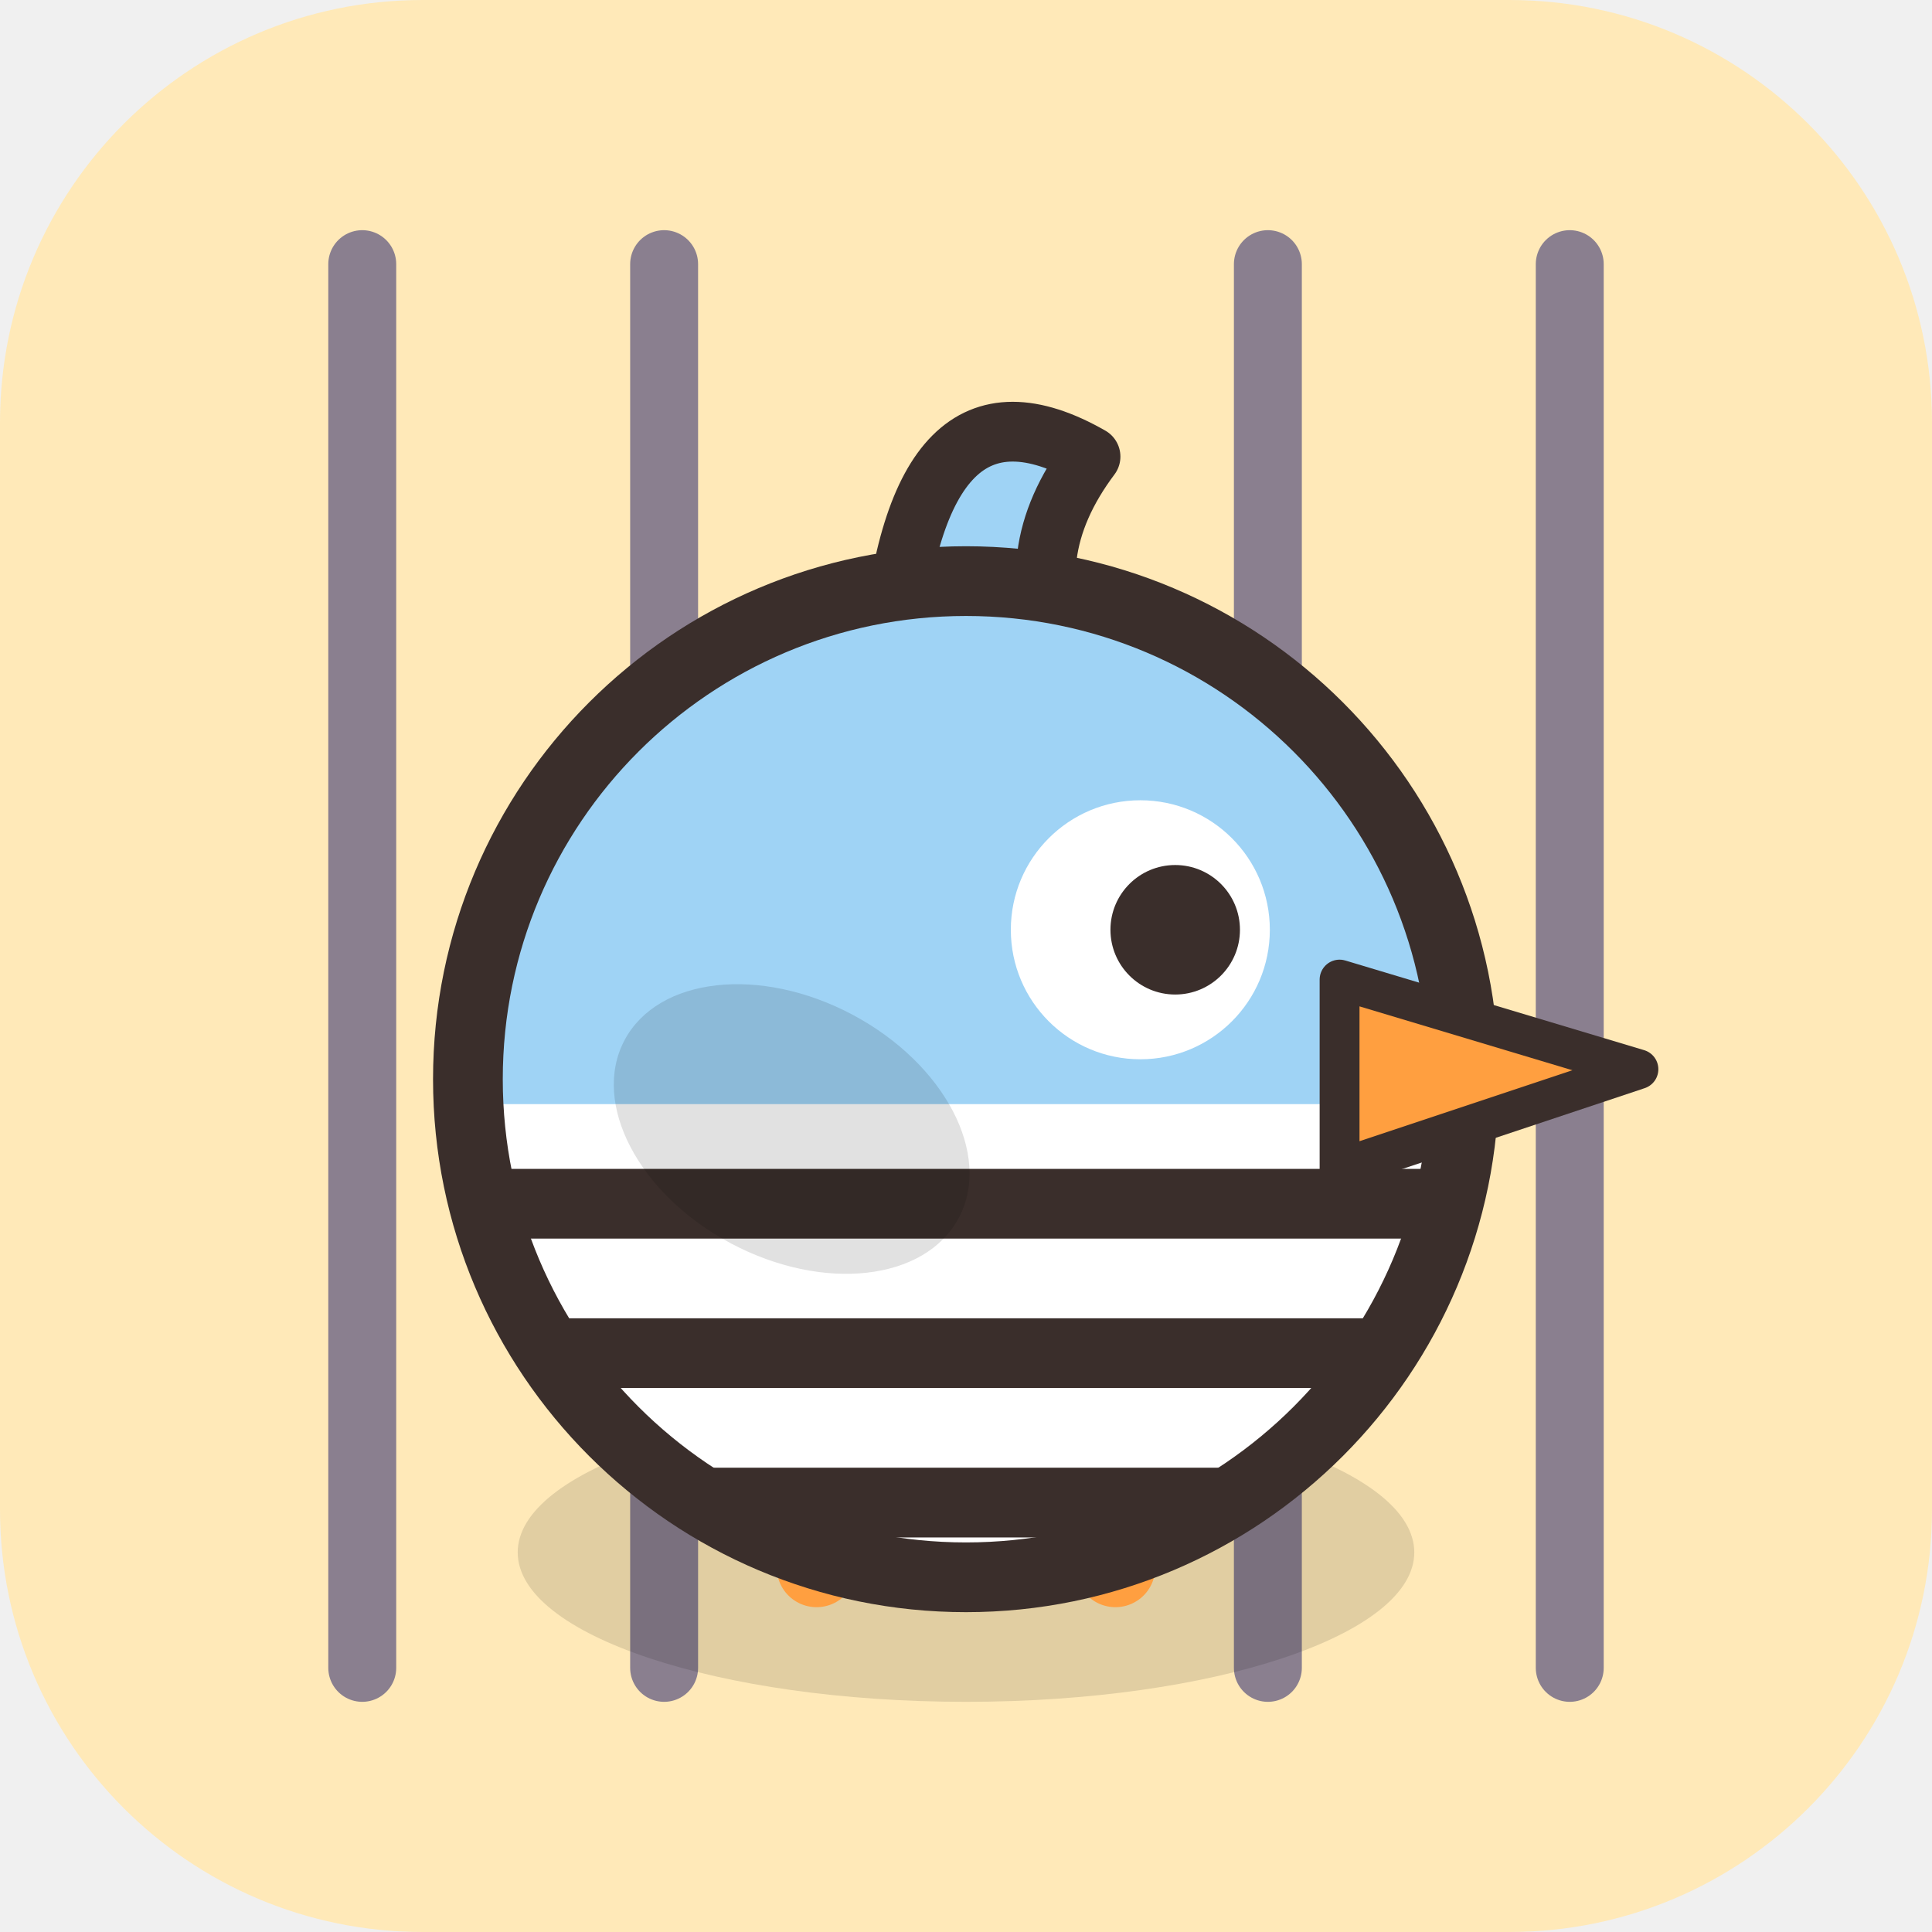
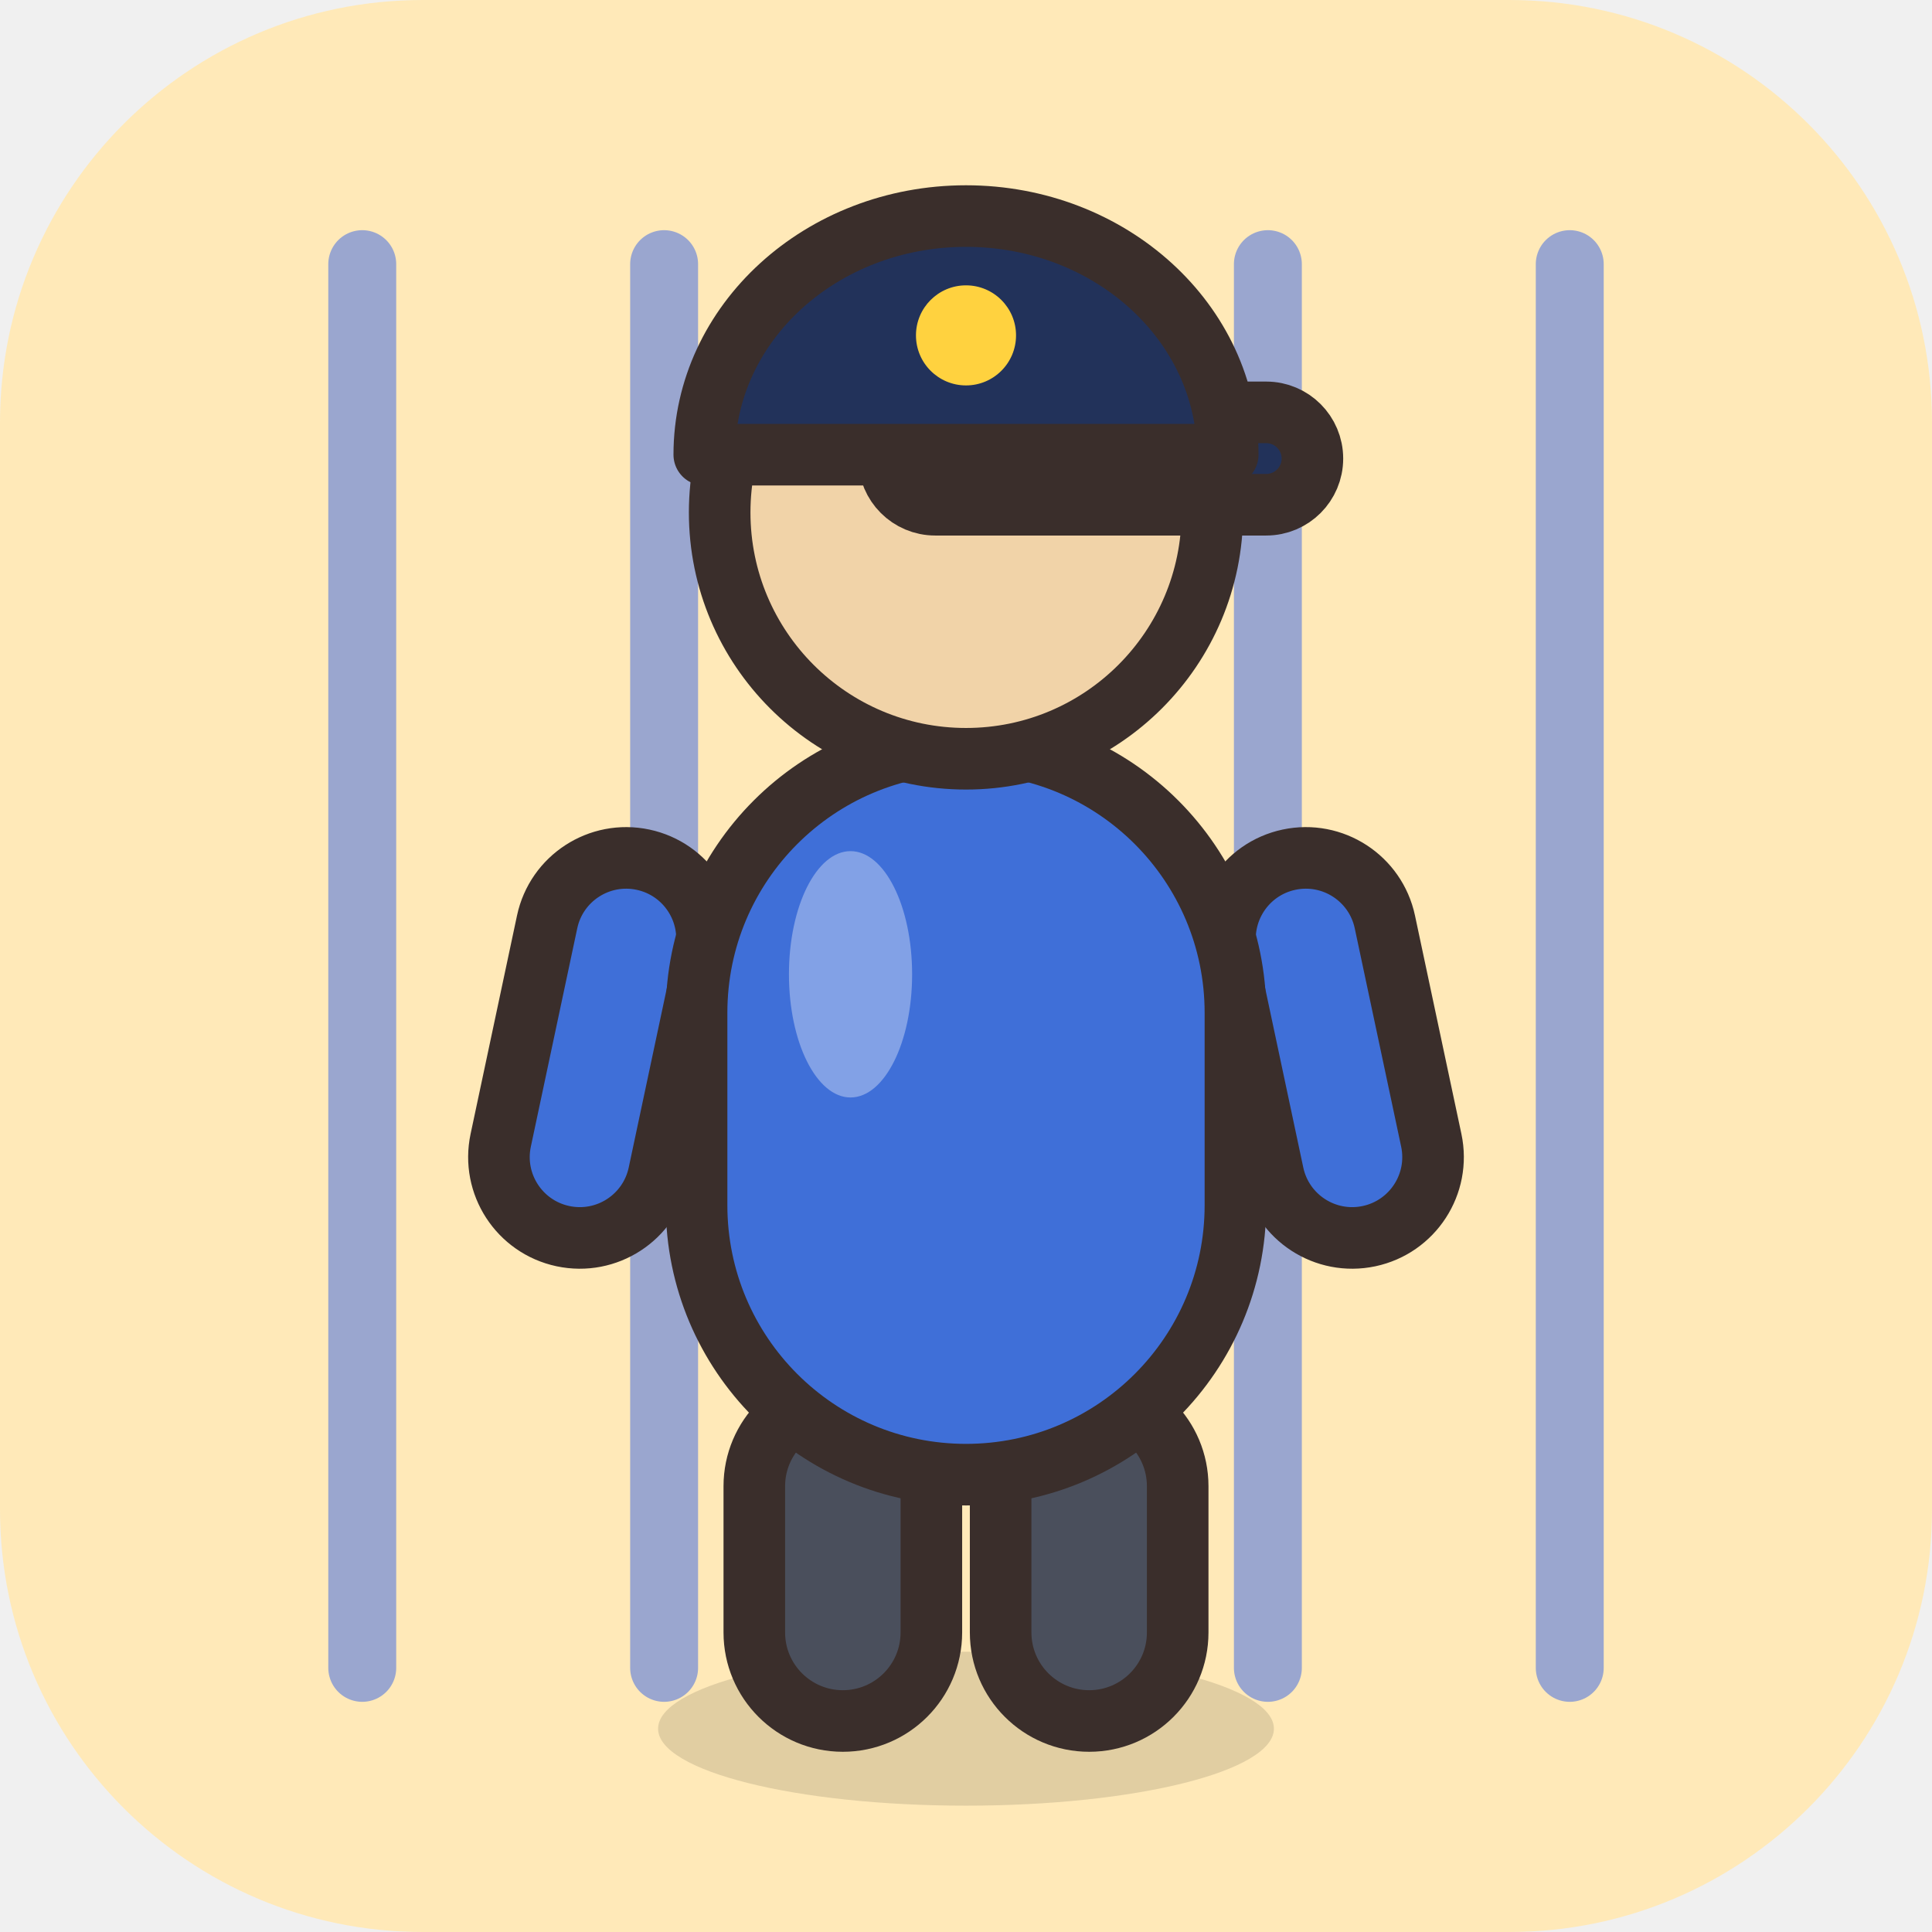
<svg xmlns="http://www.w3.org/2000/svg" viewBox="0 0 512 512" role="img" aria-label="jailbirds icon">
  <rect width="512" height="512" rx="112" fill="#ffe9b8" />
-   <g stroke="#8a7f8f" stroke-width="18" stroke-linecap="round">
+   <g stroke="#9aa6cf" stroke-width="18" stroke-linecap="round">
    <path d="M96 70V442M176 70V442M336 70V442M416 70V442" />
  </g>
-   <ellipse cx="256" cy="411.4" rx="118.8" ry="39.6" fill="#000" opacity=".12" />
-   <path d="M216.4 378.4V415.36M295.6 378.4V415.36" stroke="#ff9f40" stroke-width="21.12" stroke-linecap="round" />
-   <path d="M236.2 173.8Q242.8 94.6 289 121Q269.2 147.4 282.4 173.8" fill="#9fd3f5" stroke="#3a2e2b" stroke-width="15.84" stroke-linejoin="round" />
-   <clipPath id="b256_286">
-     <circle cx="256" cy="286" r="132" />
-   </clipPath>
-   <circle cx="256" cy="286" r="132" fill="#9fd3f5" />
-   <g clip-path="url(#b256_286)">
-     <rect x="124" y="292.6" width="264" height="132" fill="#fff" />
-     <rect x="124" y="309.76" width="264" height="18.48" fill="#3a2e2b" />
-     <rect x="124" y="349.36" width="264" height="18.48" fill="#3a2e2b" />
-     <rect x="124" y="388.96" width="264" height="18.48" fill="#3a2e2b" />
-   </g>
-   <circle cx="256" cy="286" r="132" fill="none" stroke="#3a2e2b" stroke-width="18.48" />
-   <ellipse cx="209.8" cy="299.2" rx="50.16" ry="34.32" fill="#000" opacity=".12" transform="rotate(28 209.8 299.2)" />
-   <path d="M355 259.6L434.2 283.36L355 309.76Z" fill="#ff9f40" stroke="#3a2e2b" stroke-width="10.56" stroke-linejoin="round" />
-   <circle cx="302.2" cy="246.4" r="34.32" fill="#fff" />
-   <circle cx="311.44" cy="246.4" r="17.16" fill="#3a2e2b" />
+   <ellipse cx="256" cy="458.12" rx="81.6" ry="20.4" fill="#000" opacity=".12" />
+   <rect x="199.9" y="370.4" width="46.92" height="85.68" rx="23.46" fill="#4a4f5c" stroke="#3a2e2b" stroke-width="16.32" />
+   <rect x="265.18" y="370.4" width="46.92" height="85.68" rx="23.46" fill="#4a4f5c" stroke="#3a2e2b" stroke-width="16.32" />
+   <rect x="146.86" y="227.6" width="42.84" height="102" rx="21.42" fill="#3f6fd8" stroke="#3a2e2b" stroke-width="16.32" transform="rotate(12 168.28 237.8)" />
+   <rect x="322.3" y="227.6" width="42.84" height="102" rx="21.42" fill="#3f6fd8" stroke="#3a2e2b" stroke-width="16.32" transform="rotate(-12 343.72 237.8)" />
+   <rect x="184.6" y="197" width="142.8" height="193.8" rx="71.4" fill="#3f6fd8" stroke="#3a2e2b" stroke-width="16.32" />
+   <ellipse cx="225.4" cy="258.2" rx="16.32" ry="32.64" fill="#fff" opacity=".35" />
+   <circle cx="256" cy="135.8" r="65.28" fill="#f1d3a8" stroke="#3a2e2b" stroke-width="16.32" />
+   <rect x="235.6" y="109.28" width="112.2" height="24.48" rx="12.24" fill="#22325a" stroke="#3a2e2b" stroke-width="16.32" />
+   <path d="M186.64 120.5 a69.36 63.24 0 0 1 138.72 0z" fill="#22325a" stroke="#3a2e2b" stroke-width="16.32" stroke-linejoin="round" />
+   <circle cx="256" cy="88.88" r="13.26" fill="#ffd23f" />
</svg>
